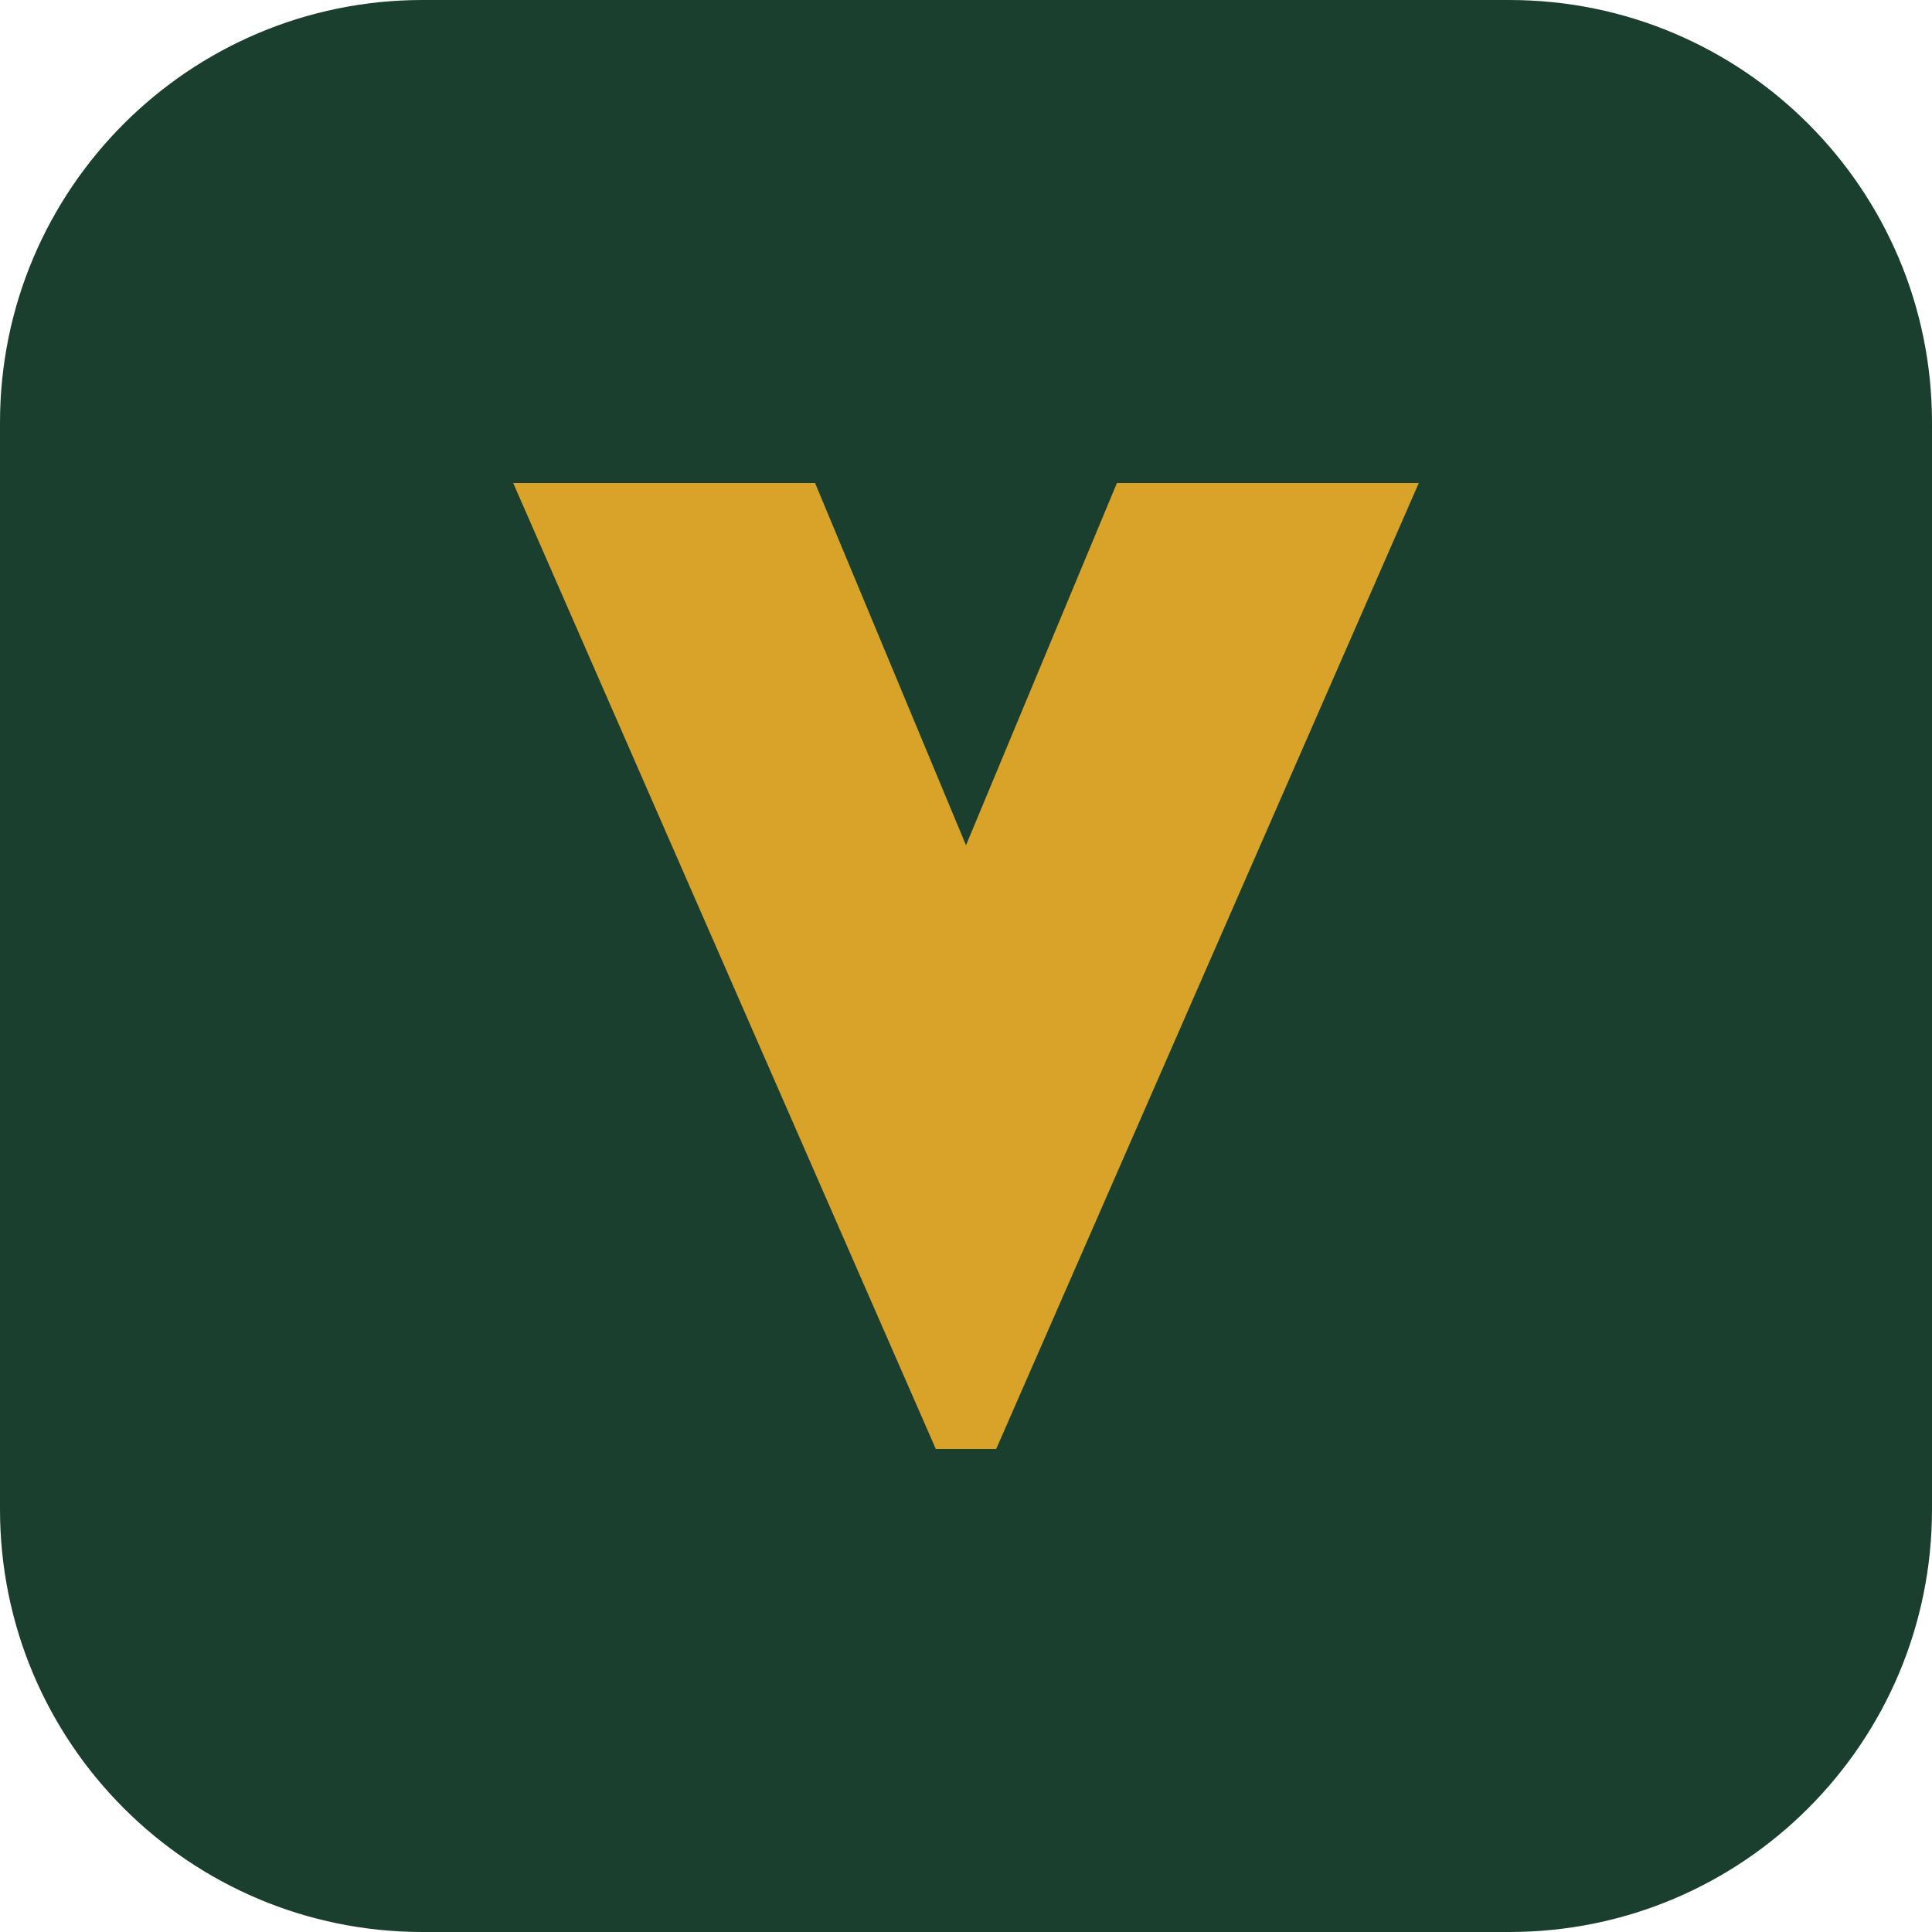
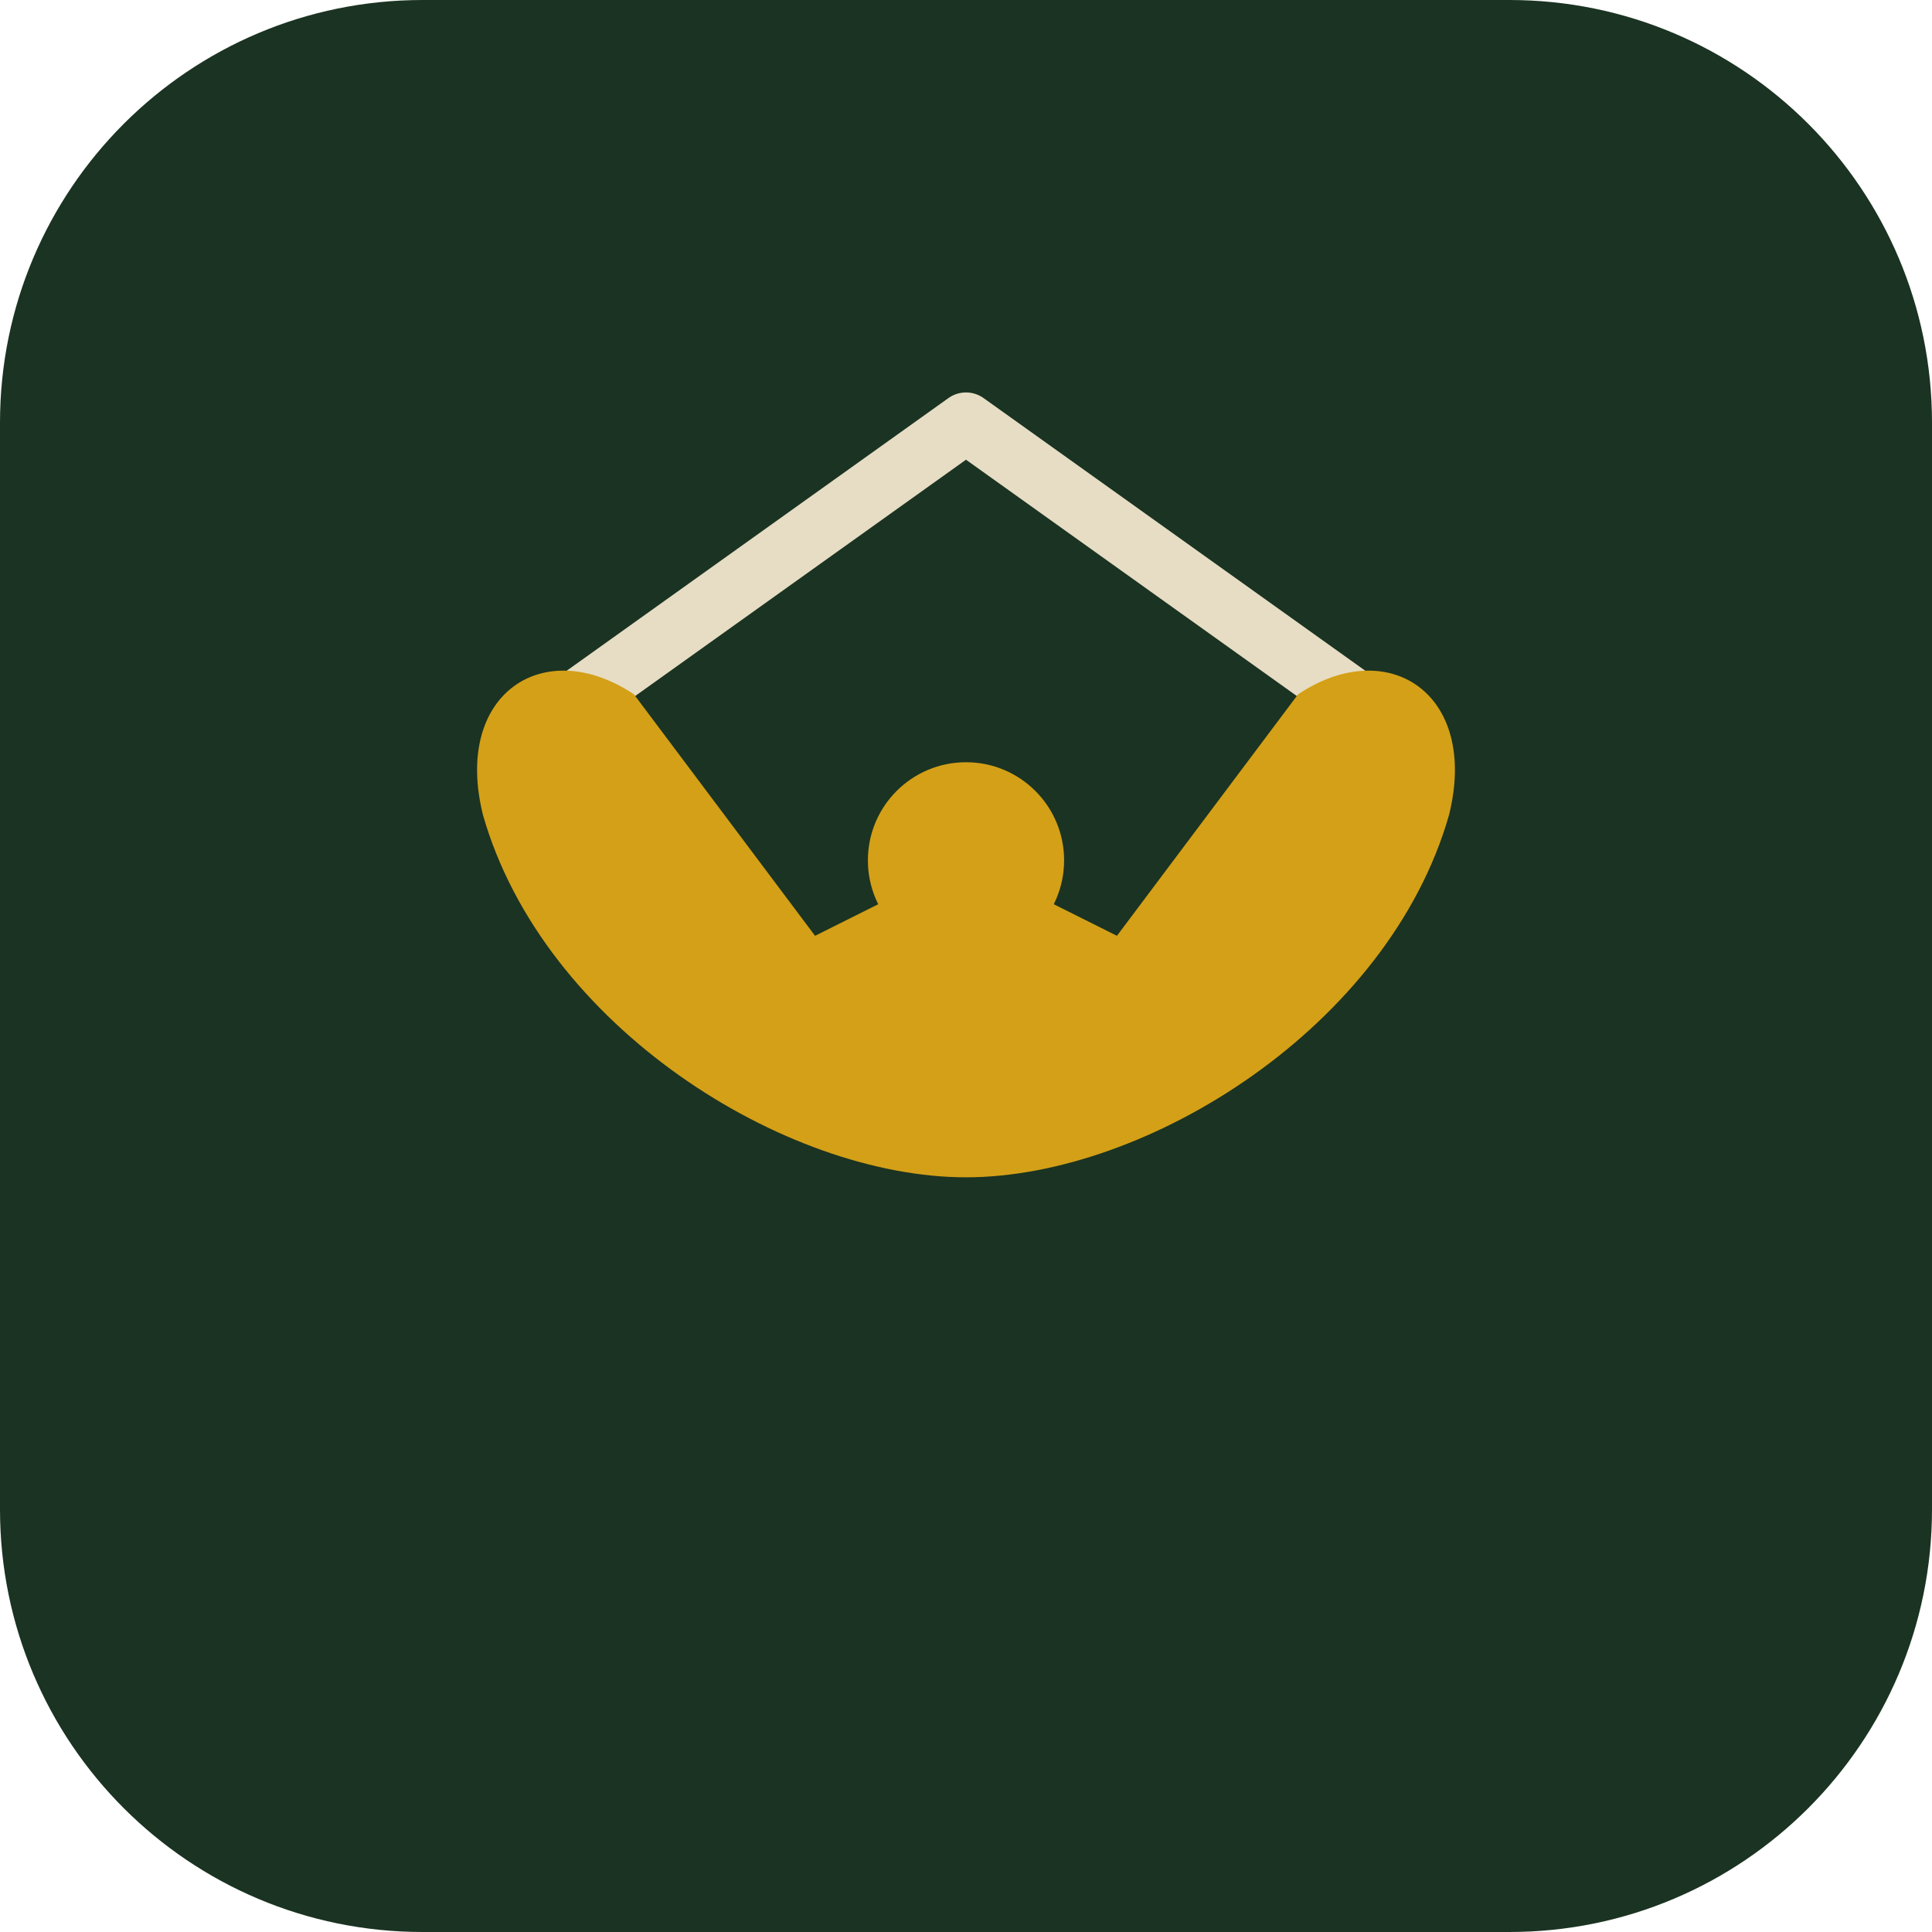
- <svg xmlns="http://www.w3.org/2000/svg" viewBox="0 0 64 64" role="img" aria-label="Vivid In2erio favicon">
-   <rect width="64" height="64" rx="14" fill="#1b3f2e" />
-   <path d="M17 16h10l5 12 5-12h10L33 48h-2L17 16z" fill="#d9a229" />
+ <svg xmlns="http://www.w3.org/2000/svg" viewBox="0 0 64 64" role="img" aria-label="Vivid In2wrio favicon">
+   <rect width="64" height="64" rx="14" fill="#1B3322" />
+   <path d="M18 24 L32 14 L46 24" stroke="#E6DDC4" stroke-width="2" fill="none" stroke-linecap="round" stroke-linejoin="round" />
+   <circle cx="32" cy="28.5" r="3.25" fill="#D4A017" />
+   <path d="M32 39 C26 39 18 34 16 27 C15 23 18 21 21 23 L27 31 L32 28.5 L37 31 L43 23 C46 21 49 23 48 27 C46 34 38 39 32 39 Z" fill="#D4A017" />
</svg>
